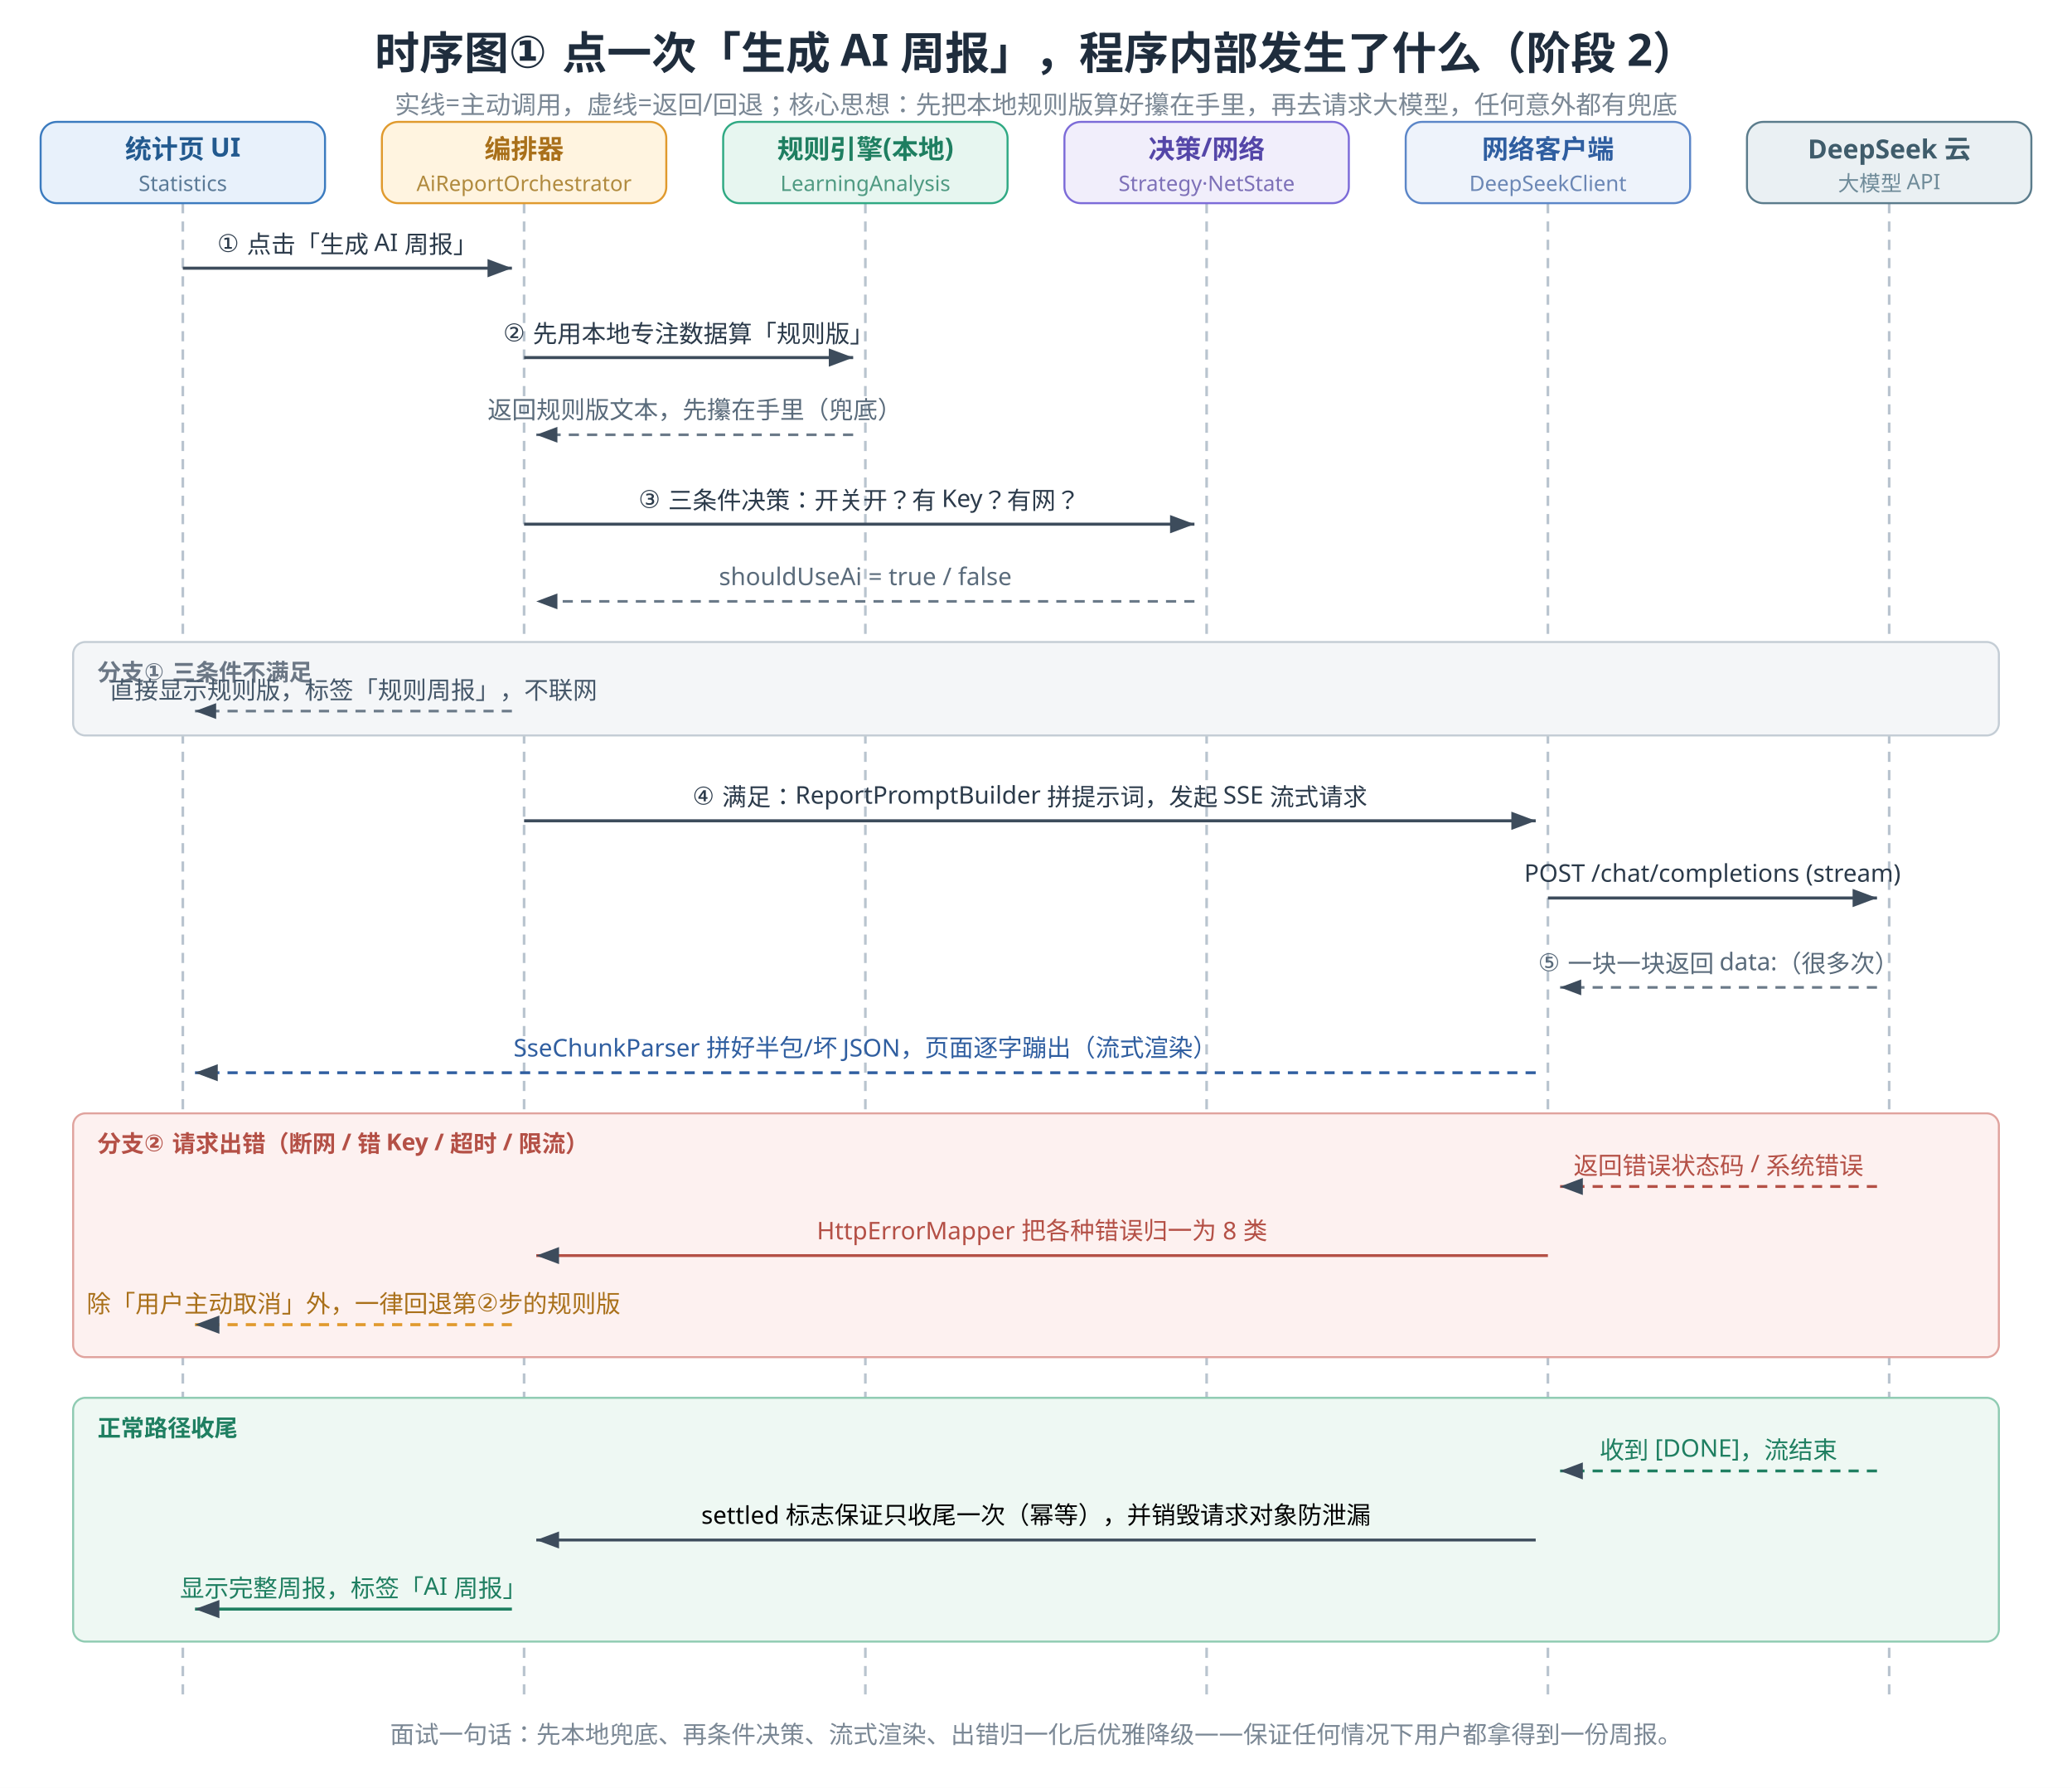
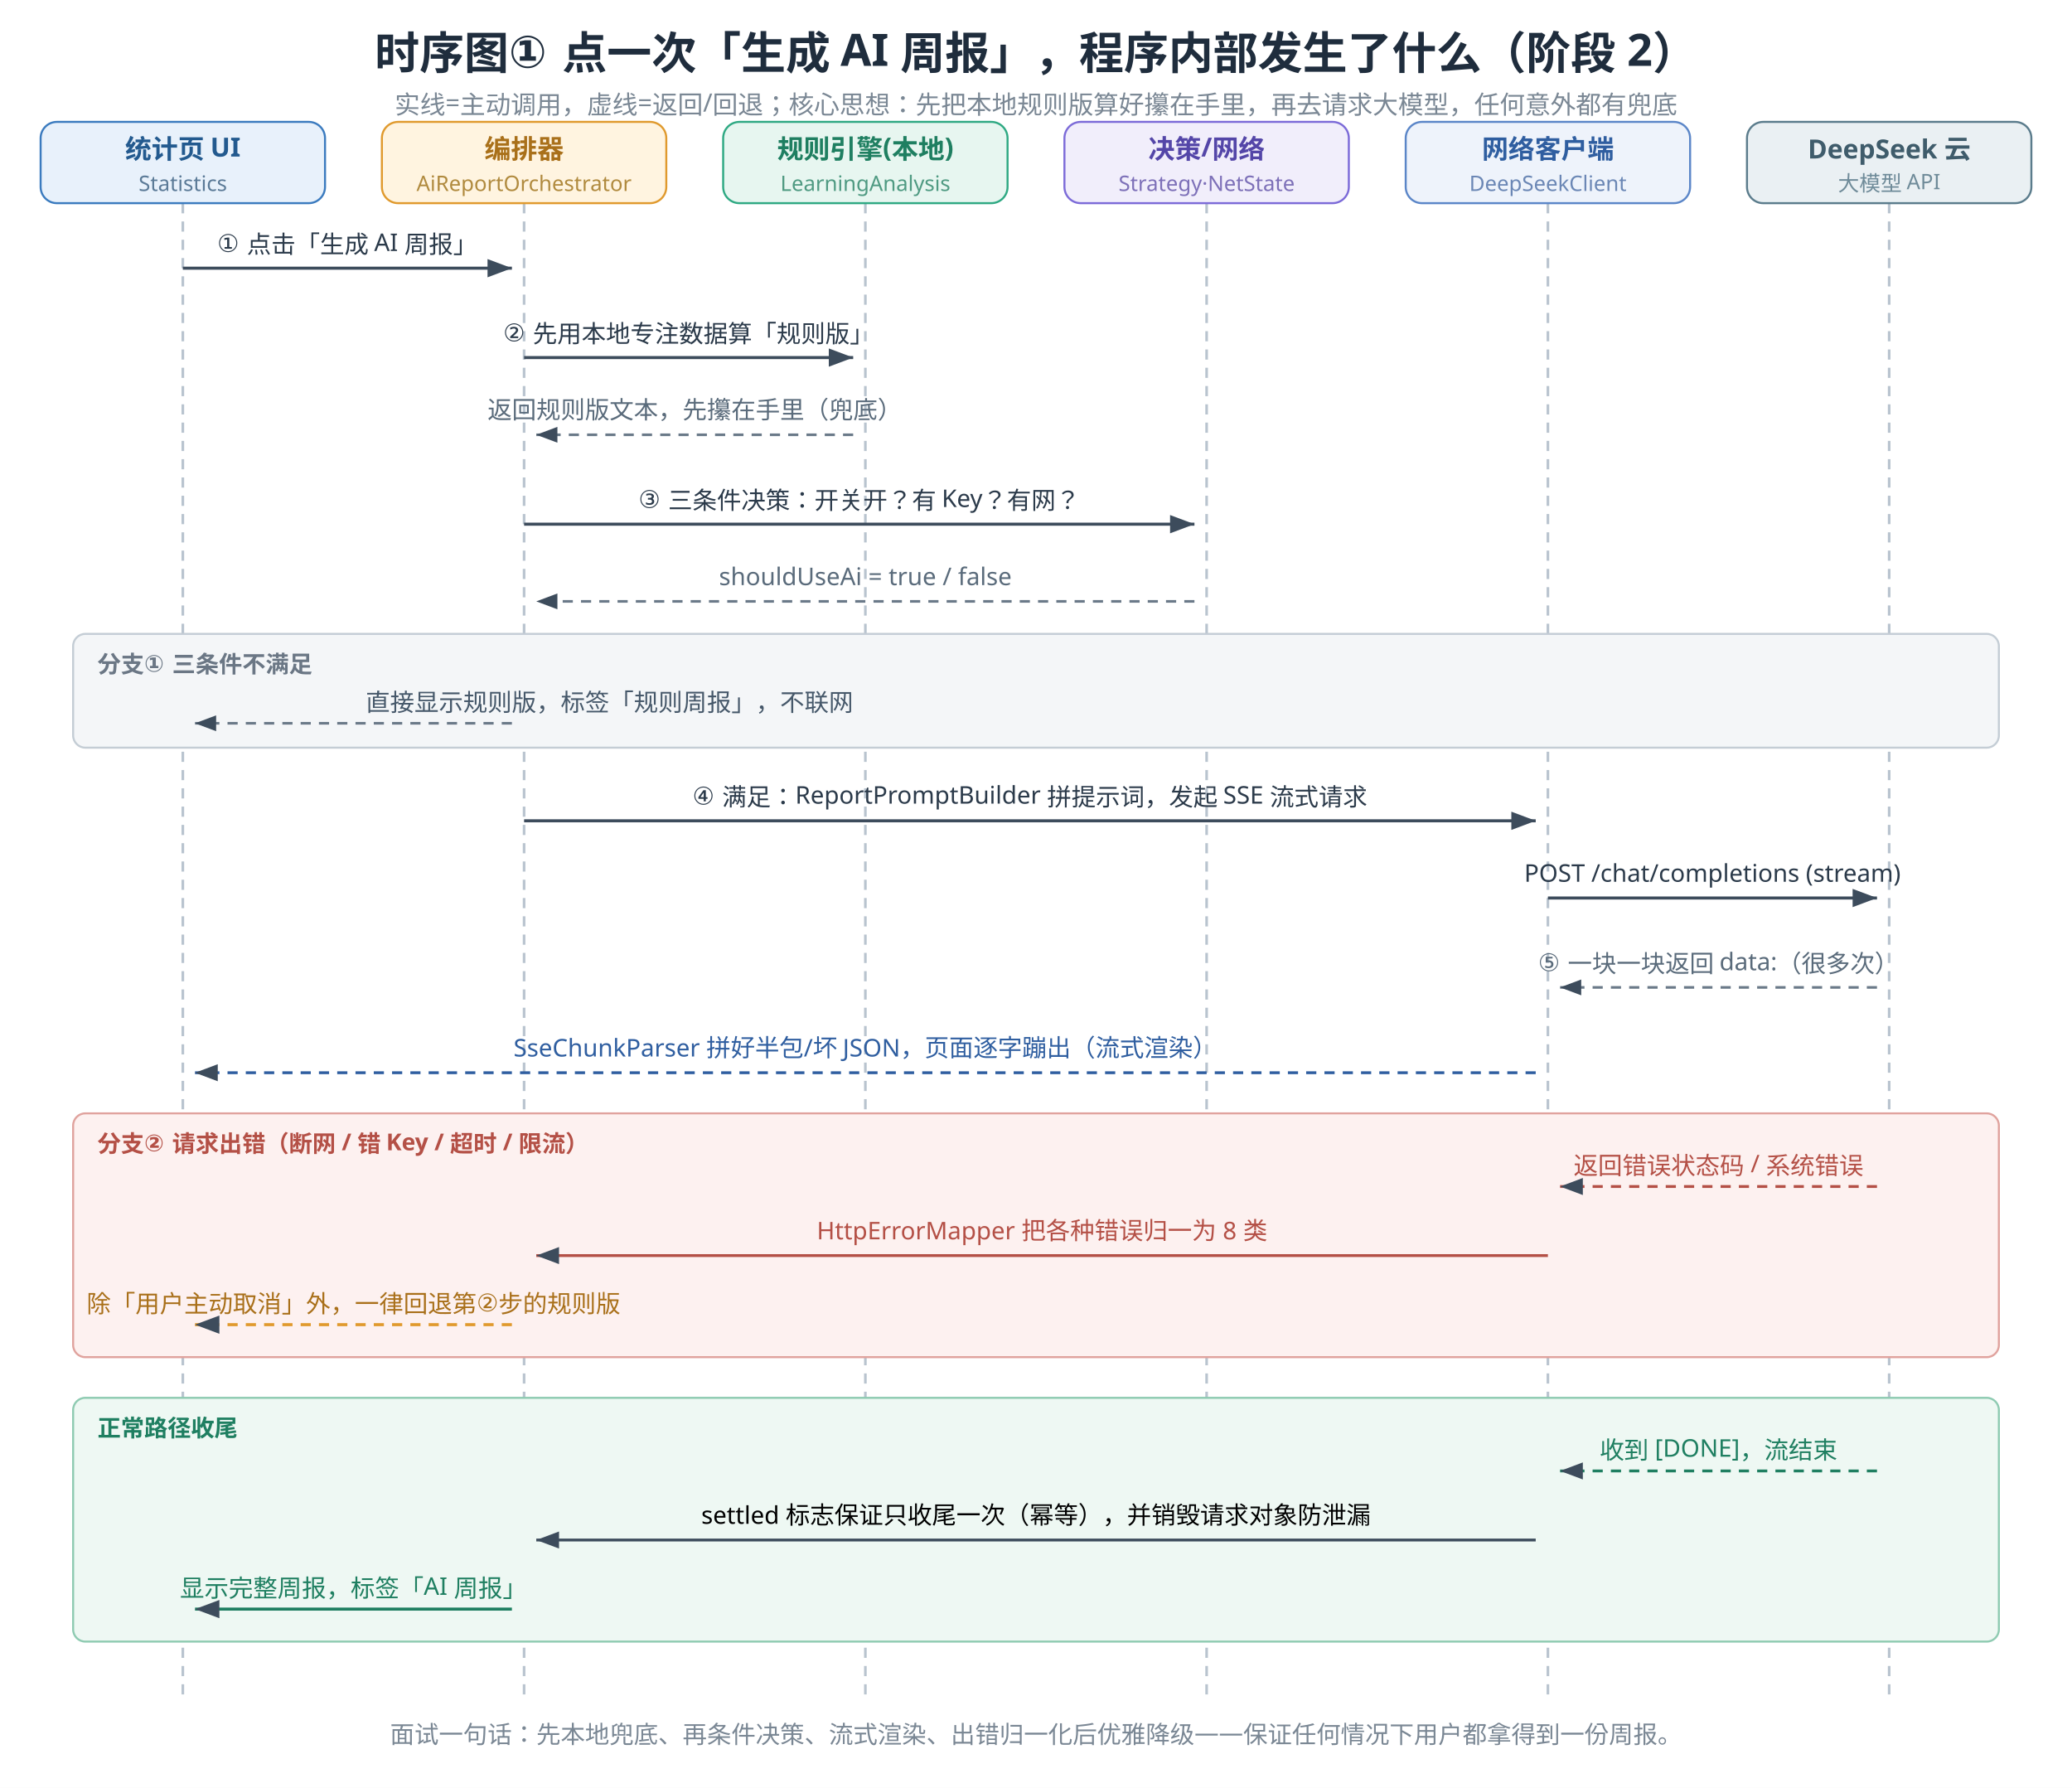
<svg xmlns="http://www.w3.org/2000/svg" width="1020" height="880" viewBox="0 0 1020 880" font-family="'Microsoft YaHei','PingFang SC','Segoe UI',sans-serif">
  <defs>
    <marker id="ar" markerWidth="10" markerHeight="10" refX="8" refY="3" orient="auto" markerUnits="strokeWidth">
      <path d="M0,0 L8,3 L0,6 Z" fill="#3d4c5c" />
    </marker>
  </defs>
  <rect x="0" y="0" width="1020" height="880" fill="#ffffff" />
  <text x="510" y="34" text-anchor="middle" font-size="22" font-weight="700" fill="#1f2d3d">时序图①  点一次「生成 AI 周报」，程序内部发生了什么（阶段 2）</text>
  <text x="510" y="56" text-anchor="middle" font-size="12.5" fill="#7a8794">实线=主动调用，虚线=返回/回退；核心思想：先把本地规则版算好攥在手里，再去请求大模型，任何意外都有兜底</text>
  <g stroke="#b9c4cf" stroke-width="1.3" stroke-dasharray="5,4">
    <line x1="90" y1="100" x2="90" y2="838" />
    <line x1="258" y1="100" x2="258" y2="838" />
    <line x1="426" y1="100" x2="426" y2="838" />
    <line x1="594" y1="100" x2="594" y2="838" />
    <line x1="762" y1="100" x2="762" y2="838" />
    <line x1="930" y1="100" x2="930" y2="838" />
  </g>
  <g font-size="13" font-weight="700" text-anchor="middle">
    <rect x="20" y="60" width="140" height="40" rx="8" fill="#E8F1FB" stroke="#3B7BBF" />
    <text x="90" y="78" fill="#235a8f">统计页 UI</text>
    <text x="90" y="94" font-size="10.5" font-weight="400" fill="#5b7a97">Statistics</text>
    <rect x="188" y="60" width="140" height="40" rx="8" fill="#FFF4E0" stroke="#E09A2E" />
    <text x="258" y="78" fill="#a9701a">编排器</text>
    <text x="258" y="94" font-size="10.5" font-weight="400" fill="#b08a3e">AiReportOrchestrator</text>
    <rect x="356" y="60" width="140" height="40" rx="8" fill="#E7F6F0" stroke="#2FA983" />
    <text x="426" y="78" fill="#1f7f61">规则引擎(本地)</text>
    <text x="426" y="94" font-size="10.5" font-weight="400" fill="#4f9a82">LearningAnalysis</text>
    <rect x="524" y="60" width="140" height="40" rx="8" fill="#F1EEFB" stroke="#7C6BD8" />
    <text x="594" y="78" fill="#5446a8">决策/网络</text>
    <text x="594" y="94" font-size="10.5" font-weight="400" fill="#7d70b8">Strategy·NetState</text>
    <rect x="692" y="60" width="140" height="40" rx="8" fill="#EEF3FB" stroke="#5B86C8" />
    <text x="762" y="78" fill="#2f5ea0">网络客户端</text>
    <text x="762" y="94" font-size="10.5" font-weight="400" fill="#6b87b5">DeepSeekClient</text>
    <rect x="860" y="60" width="140" height="40" rx="8" fill="#EAF0F3" stroke="#5B7C8C" />
    <text x="930" y="78" fill="#3f5c6b">DeepSeek 云</text>
    <text x="930" y="94" font-size="10.5" font-weight="400" fill="#6f8b99">大模型 API</text>
  </g>
  <g font-size="12" fill="#2b3a4a">
    <line x1="90" y1="132" x2="252" y2="132" stroke="#3d4c5c" stroke-width="1.5" marker-end="url(#ar)" />
    <text x="171" y="124" text-anchor="middle">① 点击「生成 AI 周报」</text>
    <line x1="258" y1="176" x2="420" y2="176" stroke="#3d4c5c" stroke-width="1.5" marker-end="url(#ar)" />
    <text x="339" y="168" text-anchor="middle">② 先用本地专注数据算「规则版」</text>
    <line x1="420" y1="214" x2="264" y2="214" stroke="#6b7a89" stroke-width="1.3" stroke-dasharray="5,4" marker-end="url(#ar)" />
    <text x="342" y="206" text-anchor="middle" fill="#5a6b7b">返回规则版文本，先攥在手里（兜底）</text>
    <line x1="258" y1="258" x2="588" y2="258" stroke="#3d4c5c" stroke-width="1.5" marker-end="url(#ar)" />
    <text x="423" y="250" text-anchor="middle">③ 三条件决策：开关开？有 Key？有网？</text>
    <line x1="588" y1="296" x2="264" y2="296" stroke="#6b7a89" stroke-width="1.3" stroke-dasharray="5,4" marker-end="url(#ar)" />
    <text x="426" y="288" text-anchor="middle" fill="#5a6b7b">shouldUseAi = true / false</text>
  </g>
-   <rect x="36" y="316" width="948" height="46" rx="6" fill="#F4F6F8" stroke="#C4CDD5" />
-   <text x="48" y="335" font-size="11.5" font-weight="700" fill="#6b7785">分支① 三条件不满足</text>
+   <rect x="36" y="312" width="948" height="56" rx="6" fill="#F4F6F8" stroke="#C4CDD5" />
+   <text x="48" y="331" font-size="11.5" font-weight="700" fill="#6b7785">分支① 三条件不满足</text>
  <g font-size="12">
-     <line x1="252" y1="350" x2="96" y2="350" stroke="#6b7a89" stroke-width="1.3" stroke-dasharray="5,4" marker-end="url(#ar)" />
-     <text x="174" y="344" text-anchor="middle" fill="#46586a">直接显示规则版，标签「规则周报」，不联网</text>
+     <line x1="252" y1="356" x2="96" y2="356" stroke="#6b7a89" stroke-width="1.3" stroke-dasharray="5,4" marker-end="url(#ar)" />
+     <text x="300" y="350" text-anchor="middle" fill="#46586a">直接显示规则版，标签「规则周报」，不联网</text>
  </g>
  <g font-size="12" fill="#2b3a4a">
    <line x1="258" y1="404" x2="756" y2="404" stroke="#3d4c5c" stroke-width="1.5" marker-end="url(#ar)" />
    <text x="507" y="396" text-anchor="middle">④ 满足：ReportPromptBuilder 拼提示词，发起 SSE 流式请求</text>
    <line x1="762" y1="442" x2="924" y2="442" stroke="#3d4c5c" stroke-width="1.5" marker-end="url(#ar)" />
    <text x="843" y="434" text-anchor="middle">POST /chat/completions (stream)</text>
    <line x1="924" y1="486" x2="768" y2="486" stroke="#6b7a89" stroke-width="1.3" stroke-dasharray="5,4" marker-end="url(#ar)" />
    <text x="846" y="478" text-anchor="middle" fill="#5a6b7b">⑤ 一块一块返回 data:（很多次）</text>
    <line x1="756" y1="528" x2="96" y2="528" stroke="#2f5ea0" stroke-width="1.4" stroke-dasharray="5,4" marker-end="url(#ar)" />
    <text x="426" y="520" text-anchor="middle" fill="#2f5ea0">SseChunkParser 拼好半包/坏 JSON，页面逐字蹦出（流式渲染）</text>
  </g>
  <rect x="36" y="548" width="948" height="120" rx="6" fill="#FDF1F0" stroke="#E0A39E" />
  <text x="48" y="567" font-size="11.5" font-weight="700" fill="#b45046">分支②  请求出错（断网 / 错 Key / 超时 / 限流）</text>
  <g font-size="12">
    <line x1="924" y1="584" x2="768" y2="584" stroke="#b45046" stroke-width="1.4" stroke-dasharray="5,4" marker-end="url(#ar)" />
    <text x="846" y="578" text-anchor="middle" fill="#b45046">返回错误状态码 / 系统错误</text>
    <line x1="762" y1="618" x2="264" y2="618" stroke="#b45046" stroke-width="1.4" marker-end="url(#ar)" />
    <text x="513" y="610" text-anchor="middle" fill="#b45046">HttpErrorMapper 把各种错误归一为 8 类</text>
    <line x1="252" y1="652" x2="96" y2="652" stroke="#E09A2E" stroke-width="1.5" stroke-dasharray="5,4" marker-end="url(#ar)" />
    <text x="174" y="646" text-anchor="middle" fill="#a9701a">除「用户主动取消」外，一律回退第②步的规则版</text>
  </g>
  <rect x="36" y="688" width="948" height="120" rx="6" fill="#EEF8F3" stroke="#8FCBB2" />
  <text x="48" y="707" font-size="11.5" font-weight="700" fill="#1f7f61">正常路径收尾</text>
  <g font-size="12">
    <line x1="924" y1="724" x2="768" y2="724" stroke="#1f7f61" stroke-width="1.4" stroke-dasharray="5,4" marker-end="url(#ar)" />
    <text x="846" y="718" text-anchor="middle" fill="#1f7f61">收到 [DONE]，流结束</text>
    <line x1="756" y1="758" x2="264" y2="758" stroke="#3d4c5c" stroke-width="1.4" marker-end="url(#ar)" />
    <text x="510" y="750" text-anchor="middle">settled 标志保证只收尾一次（幂等），并销毁请求对象防泄漏</text>
    <line x1="252" y1="792" x2="96" y2="792" stroke="#1f7f61" stroke-width="1.5" marker-end="url(#ar)" />
    <text x="174" y="786" text-anchor="middle" fill="#1f7f61">显示完整周报，标签「AI 周报」</text>
  </g>
  <text x="510" y="858" text-anchor="middle" font-size="12" fill="#7a8794">面试一句话：先本地兜底、再条件决策、流式渲染、出错归一化后优雅降级——保证任何情况下用户都拿得到一份周报。</text>
</svg>
